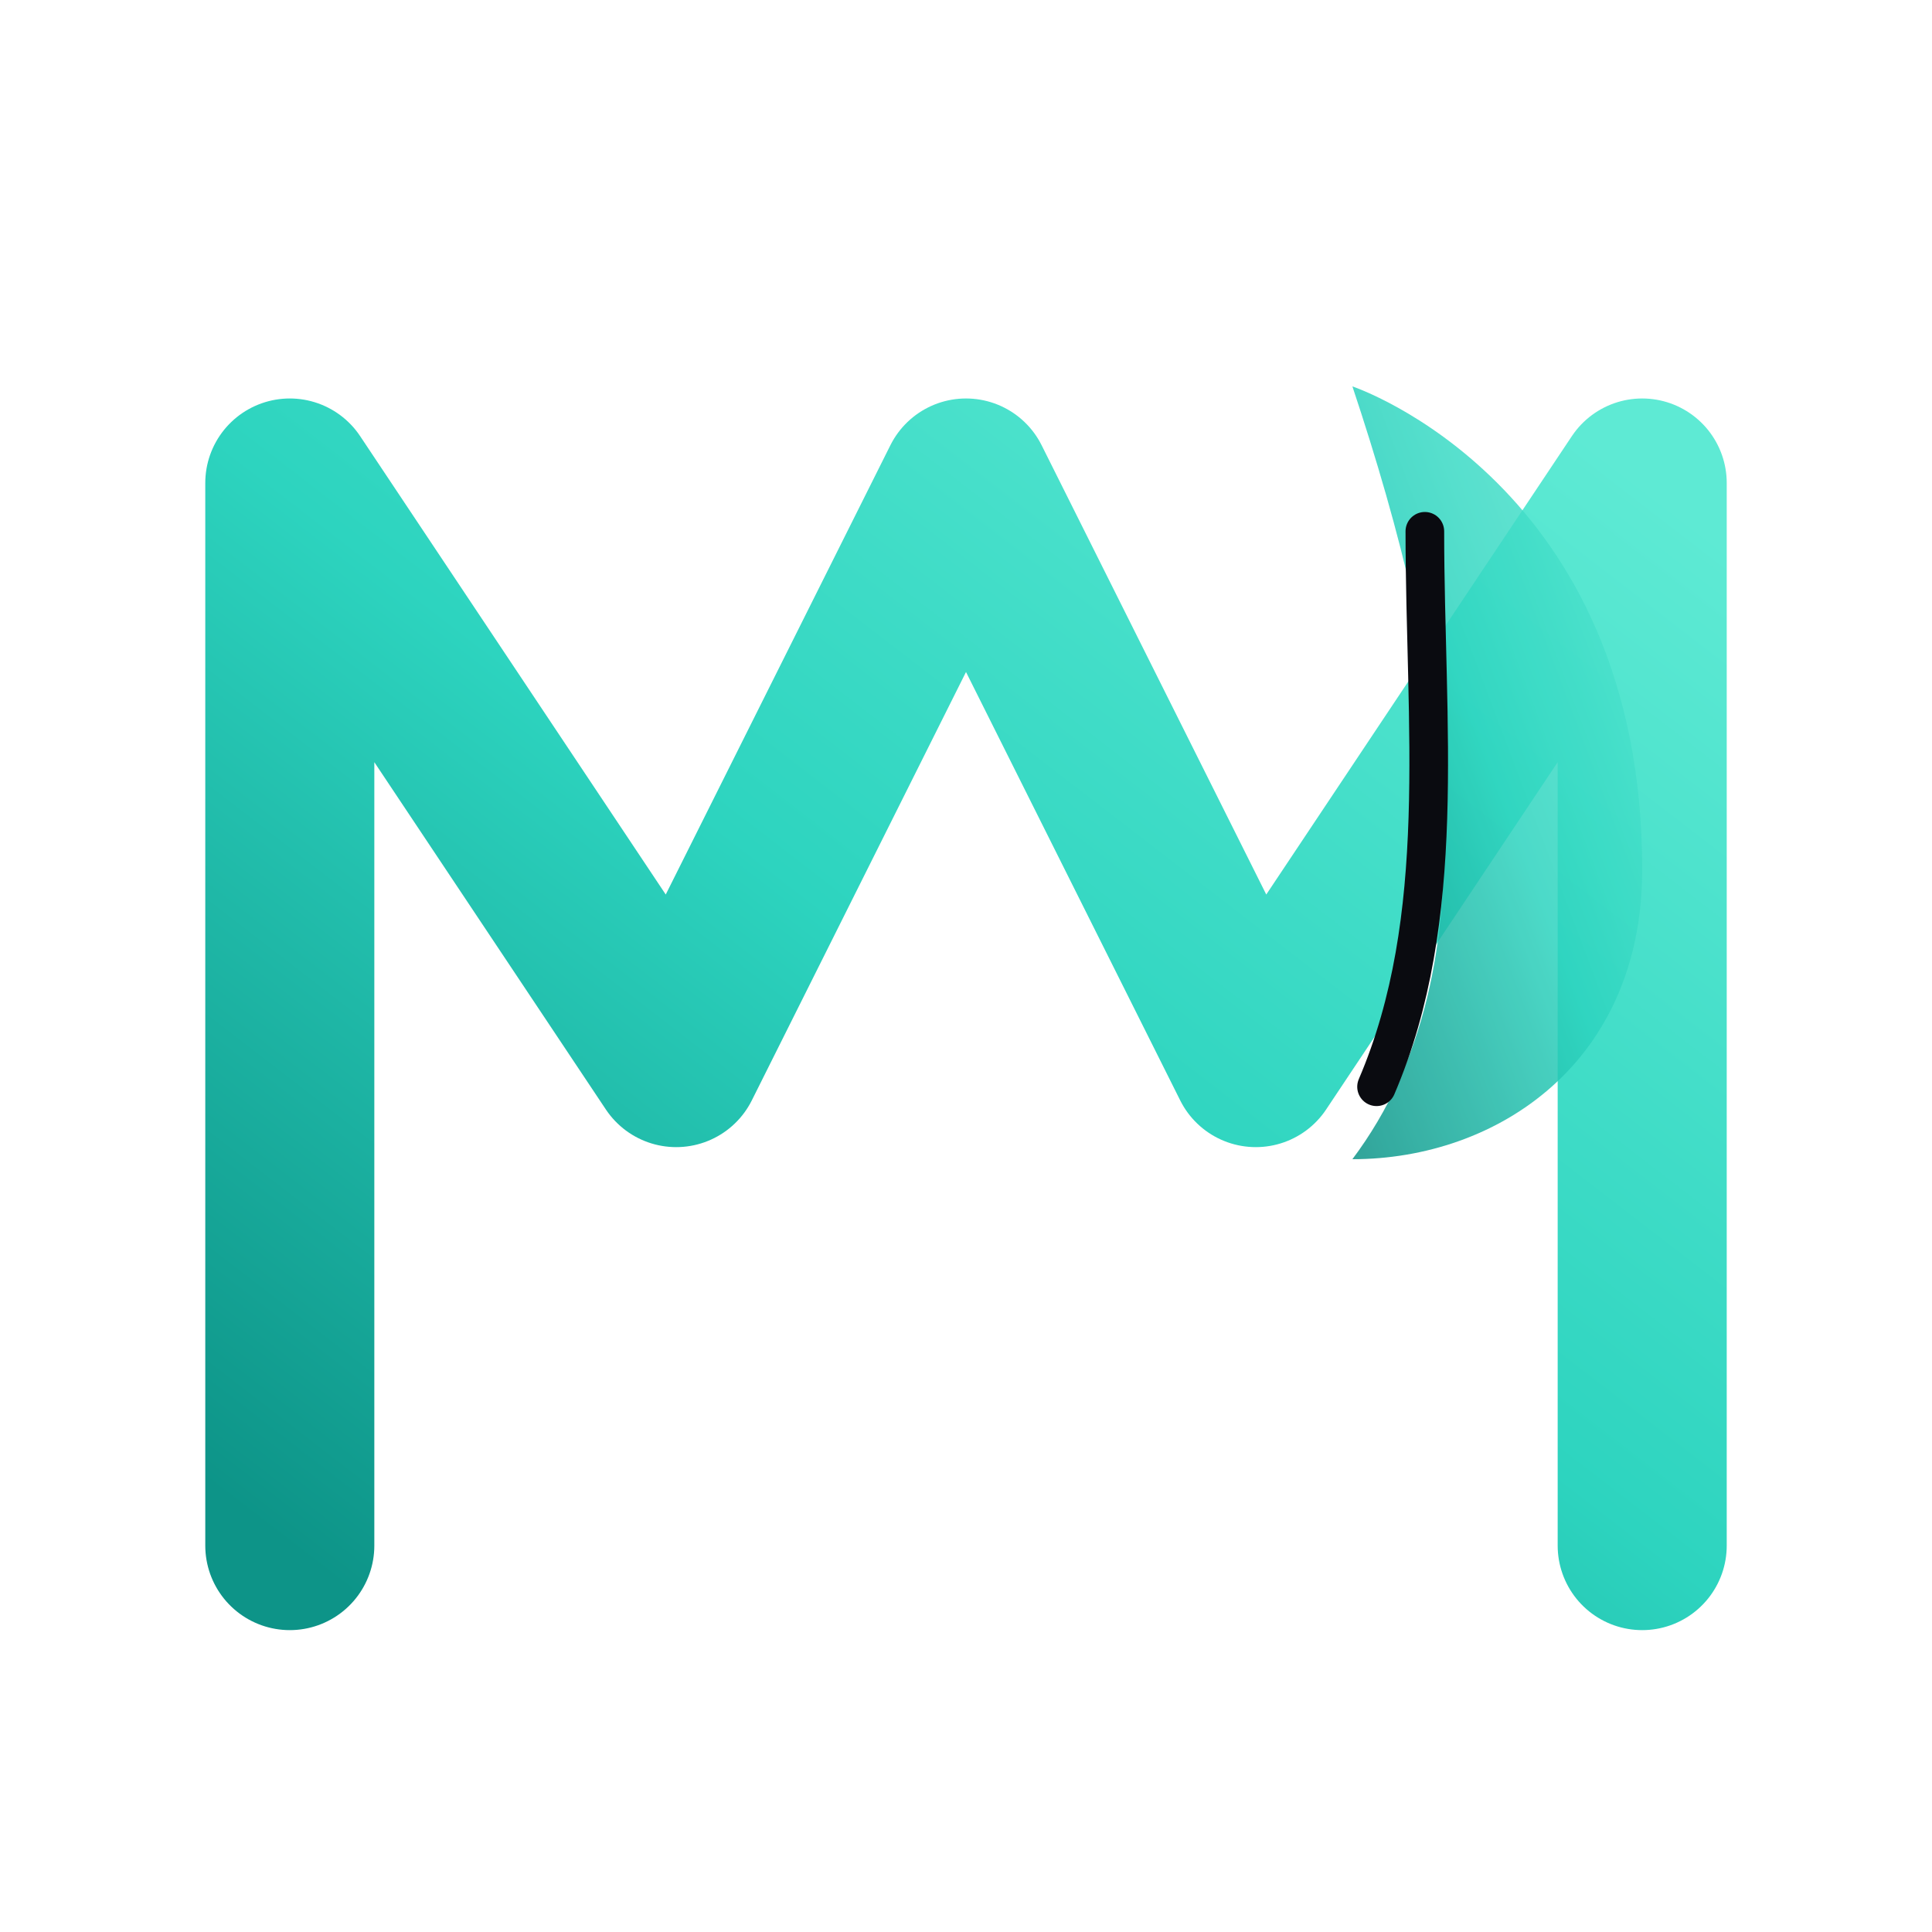
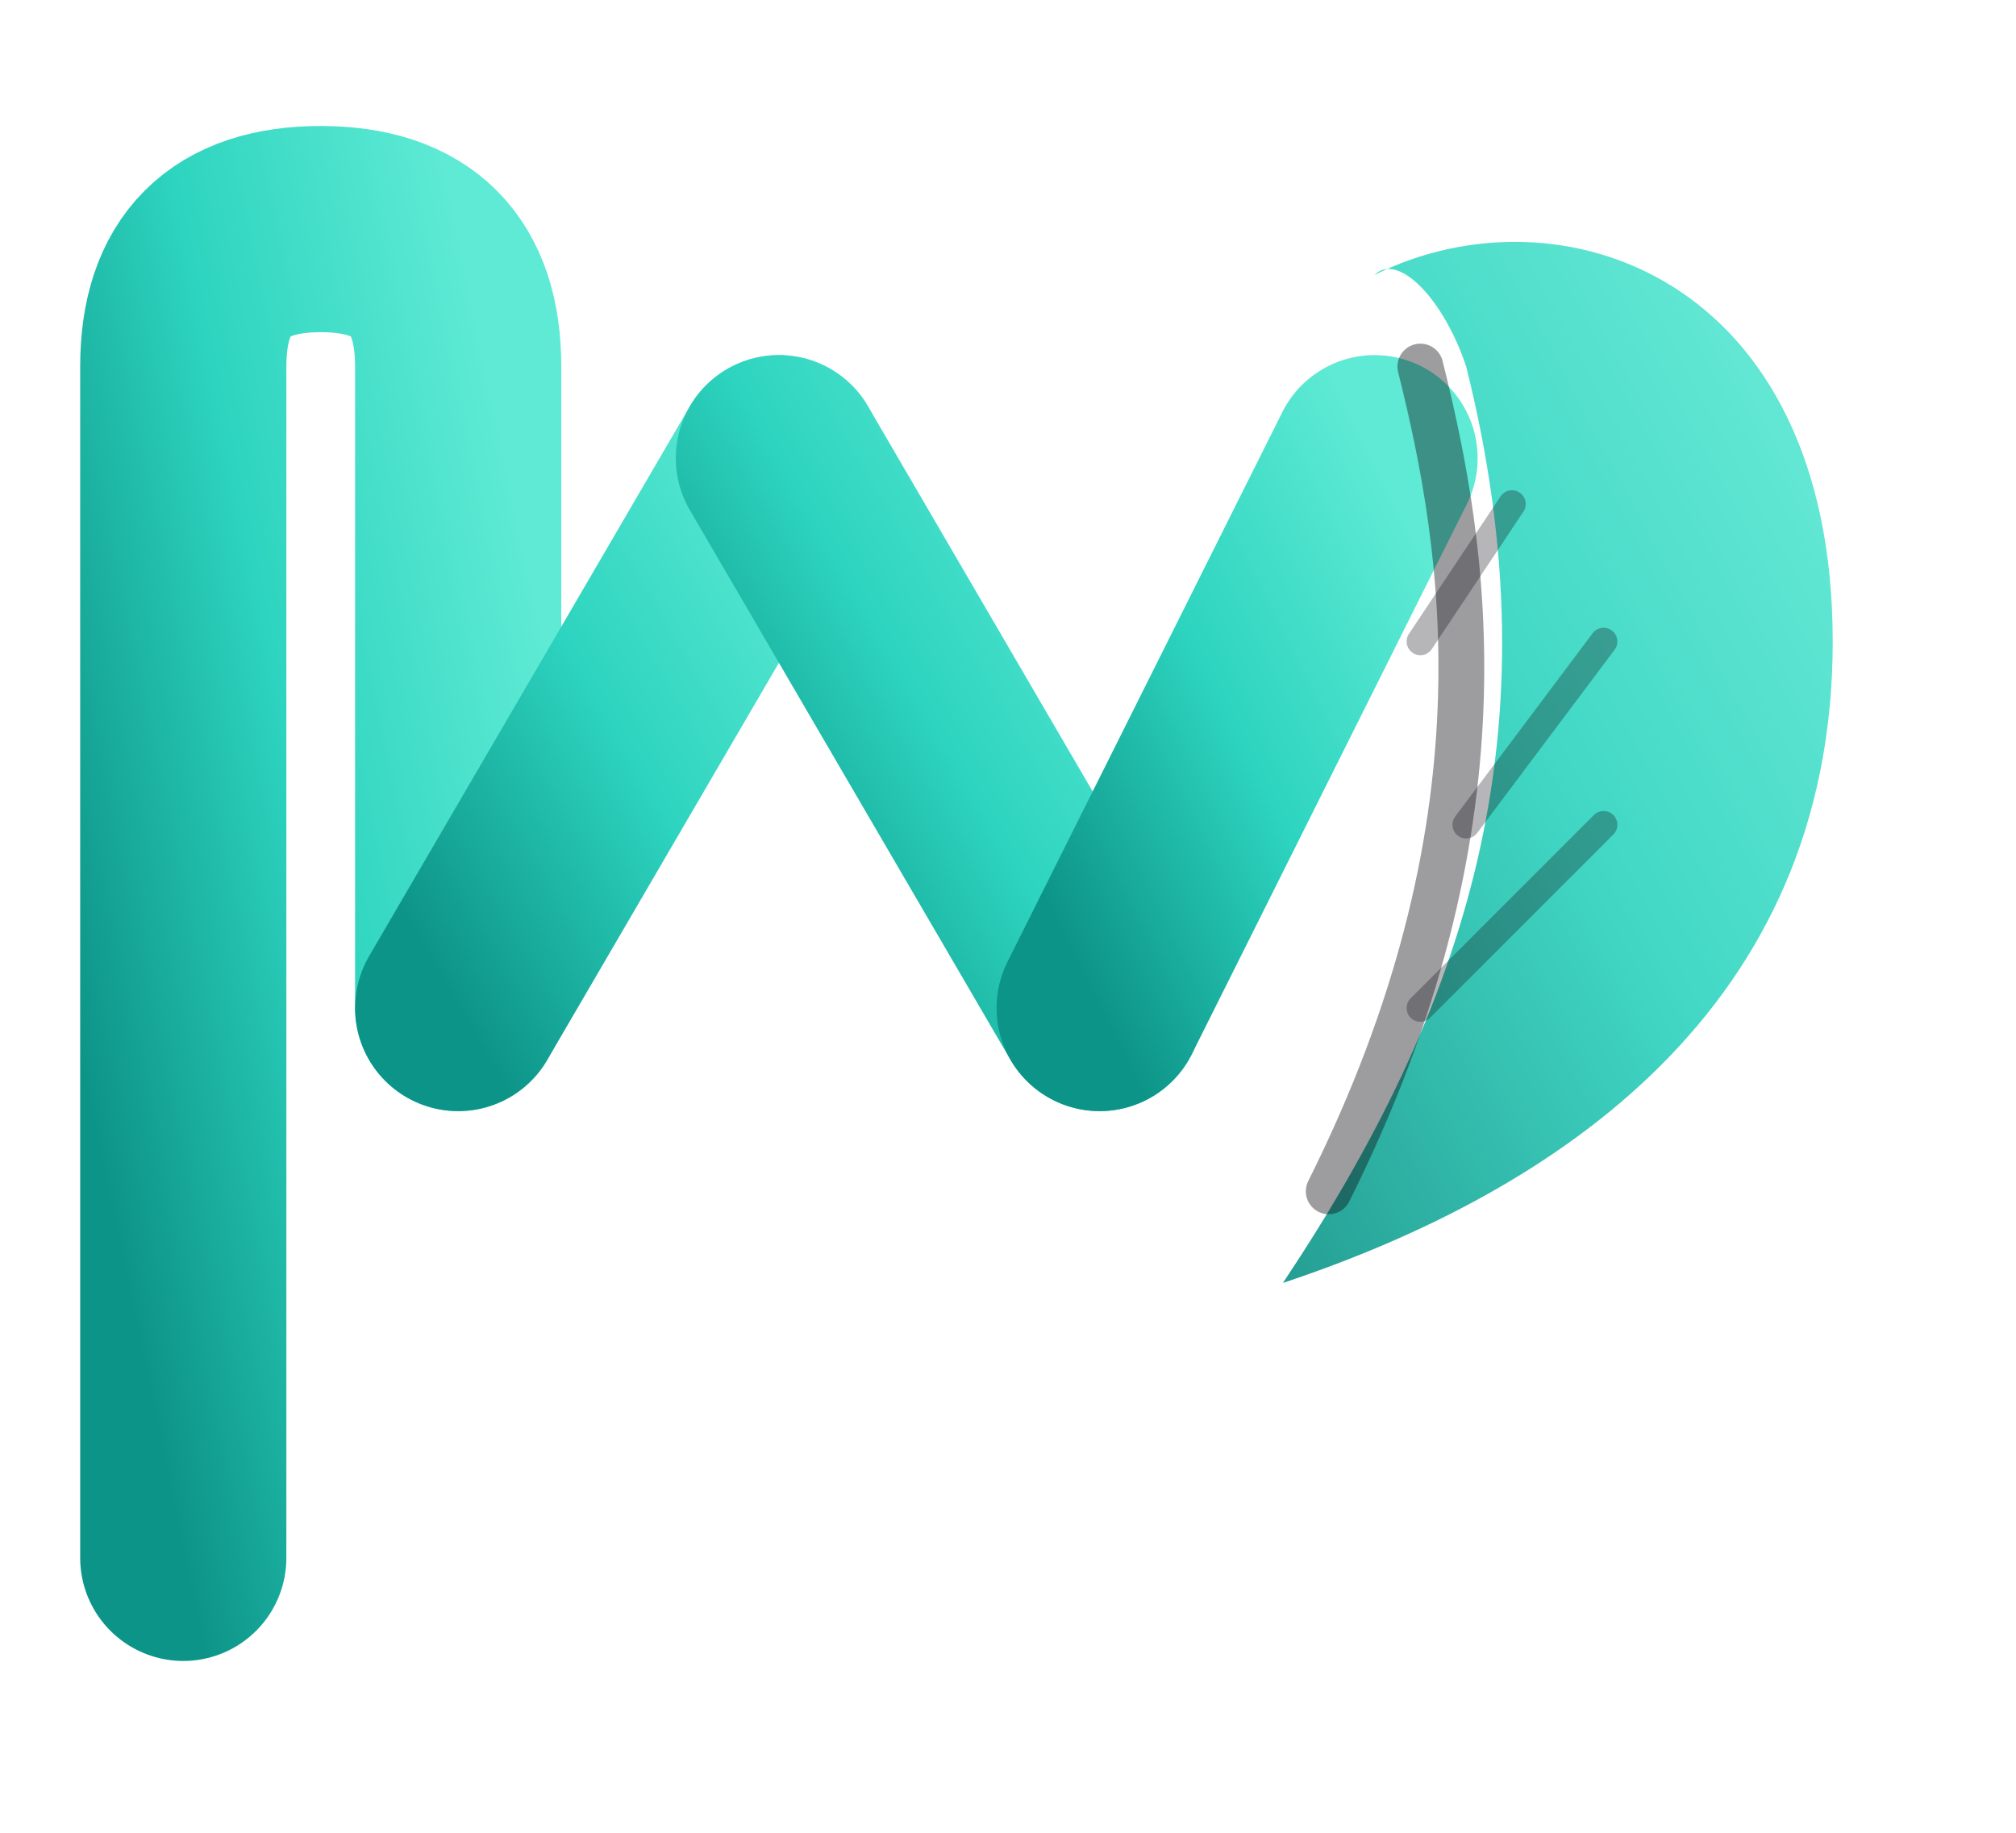
- <svg xmlns="http://www.w3.org/2000/svg" viewBox="0 0 40 40">
+ <svg xmlns="http://www.w3.org/2000/svg" viewBox="0 0 44 40">
  <defs>
-     <linearGradient id="mfGrad" x1="0%" y1="100%" x2="100%" y2="0%">
+     <linearGradient id="mfBrand" x1="0%" y1="100%" x2="100%" y2="0%">
      <stop offset="0%" stop-color="#0D9488" />
      <stop offset="50%" stop-color="#2DD4BF" />
      <stop offset="100%" stop-color="#5EEAD4" />
    </linearGradient>
  </defs>
-   <path d="M6 32 L6 10 L14 22 L20 10 L26 22 L34 10 L34 32" stroke="url(#mfGrad)" stroke-width="3.5" fill="none" stroke-linecap="round" stroke-linejoin="round" />
-   <path d="M28 8 C28 8 34 10 34 18 C34 22 31 24 28 24 C31 20 30 14 28 8 Z" fill="url(#mfGrad)" opacity="0.85" />
-   <path d="M29.5 11 C29.5 15 30 19 28.5 22.5" stroke="#0a0b10" stroke-width="0.8" fill="none" stroke-linecap="round" />
+   <path d="M4 34 C4 34 4 8 4 8 C4 6 5 5 7 5 C9 5 10 6 10 8 L10 22" stroke="url(#mfBrand)" stroke-width="4.5" fill="none" stroke-linecap="round" stroke-linejoin="round" />
+   <path d="M10 22 L17 10" stroke="url(#mfBrand)" stroke-width="4.5" fill="none" stroke-linecap="round" stroke-linejoin="round" />
+   <path d="M17 10 L24 22" stroke="url(#mfBrand)" stroke-width="4.5" fill="none" stroke-linecap="round" stroke-linejoin="round" />
+   <path d="M24 22 L30 10" stroke="url(#mfBrand)" stroke-width="4.5" fill="none" stroke-linecap="round" stroke-linejoin="round" />
+   <path d="M30 10 L30 34" stroke="url(#mfBrand)" stroke-width="4.5" fill="none" stroke-linecap="round" stroke-linejoin="round" />
+   <path d="M30 6 C34 4 40 6 40 14 C40 22 34 26 28 28 C32 22 34 16 32 8 C31.5 6.5 30.5 5.5 30 6 Z" fill="url(#mfBrand)" opacity="0.9" />
+   <path d="M31 8 C32 12 33 18 29 26" stroke="#0a0b10" stroke-width="1" fill="none" stroke-linecap="round" opacity="0.4" />
+   <path d="M33 11 L31 14" stroke="#0a0b10" stroke-width="0.6" fill="none" stroke-linecap="round" opacity="0.3" />
+   <path d="M35 14 L32 18" stroke="#0a0b10" stroke-width="0.6" fill="none" stroke-linecap="round" opacity="0.3" />
+   <path d="M35 18 L31 22" stroke="#0a0b10" stroke-width="0.6" fill="none" stroke-linecap="round" opacity="0.3" />
</svg>
